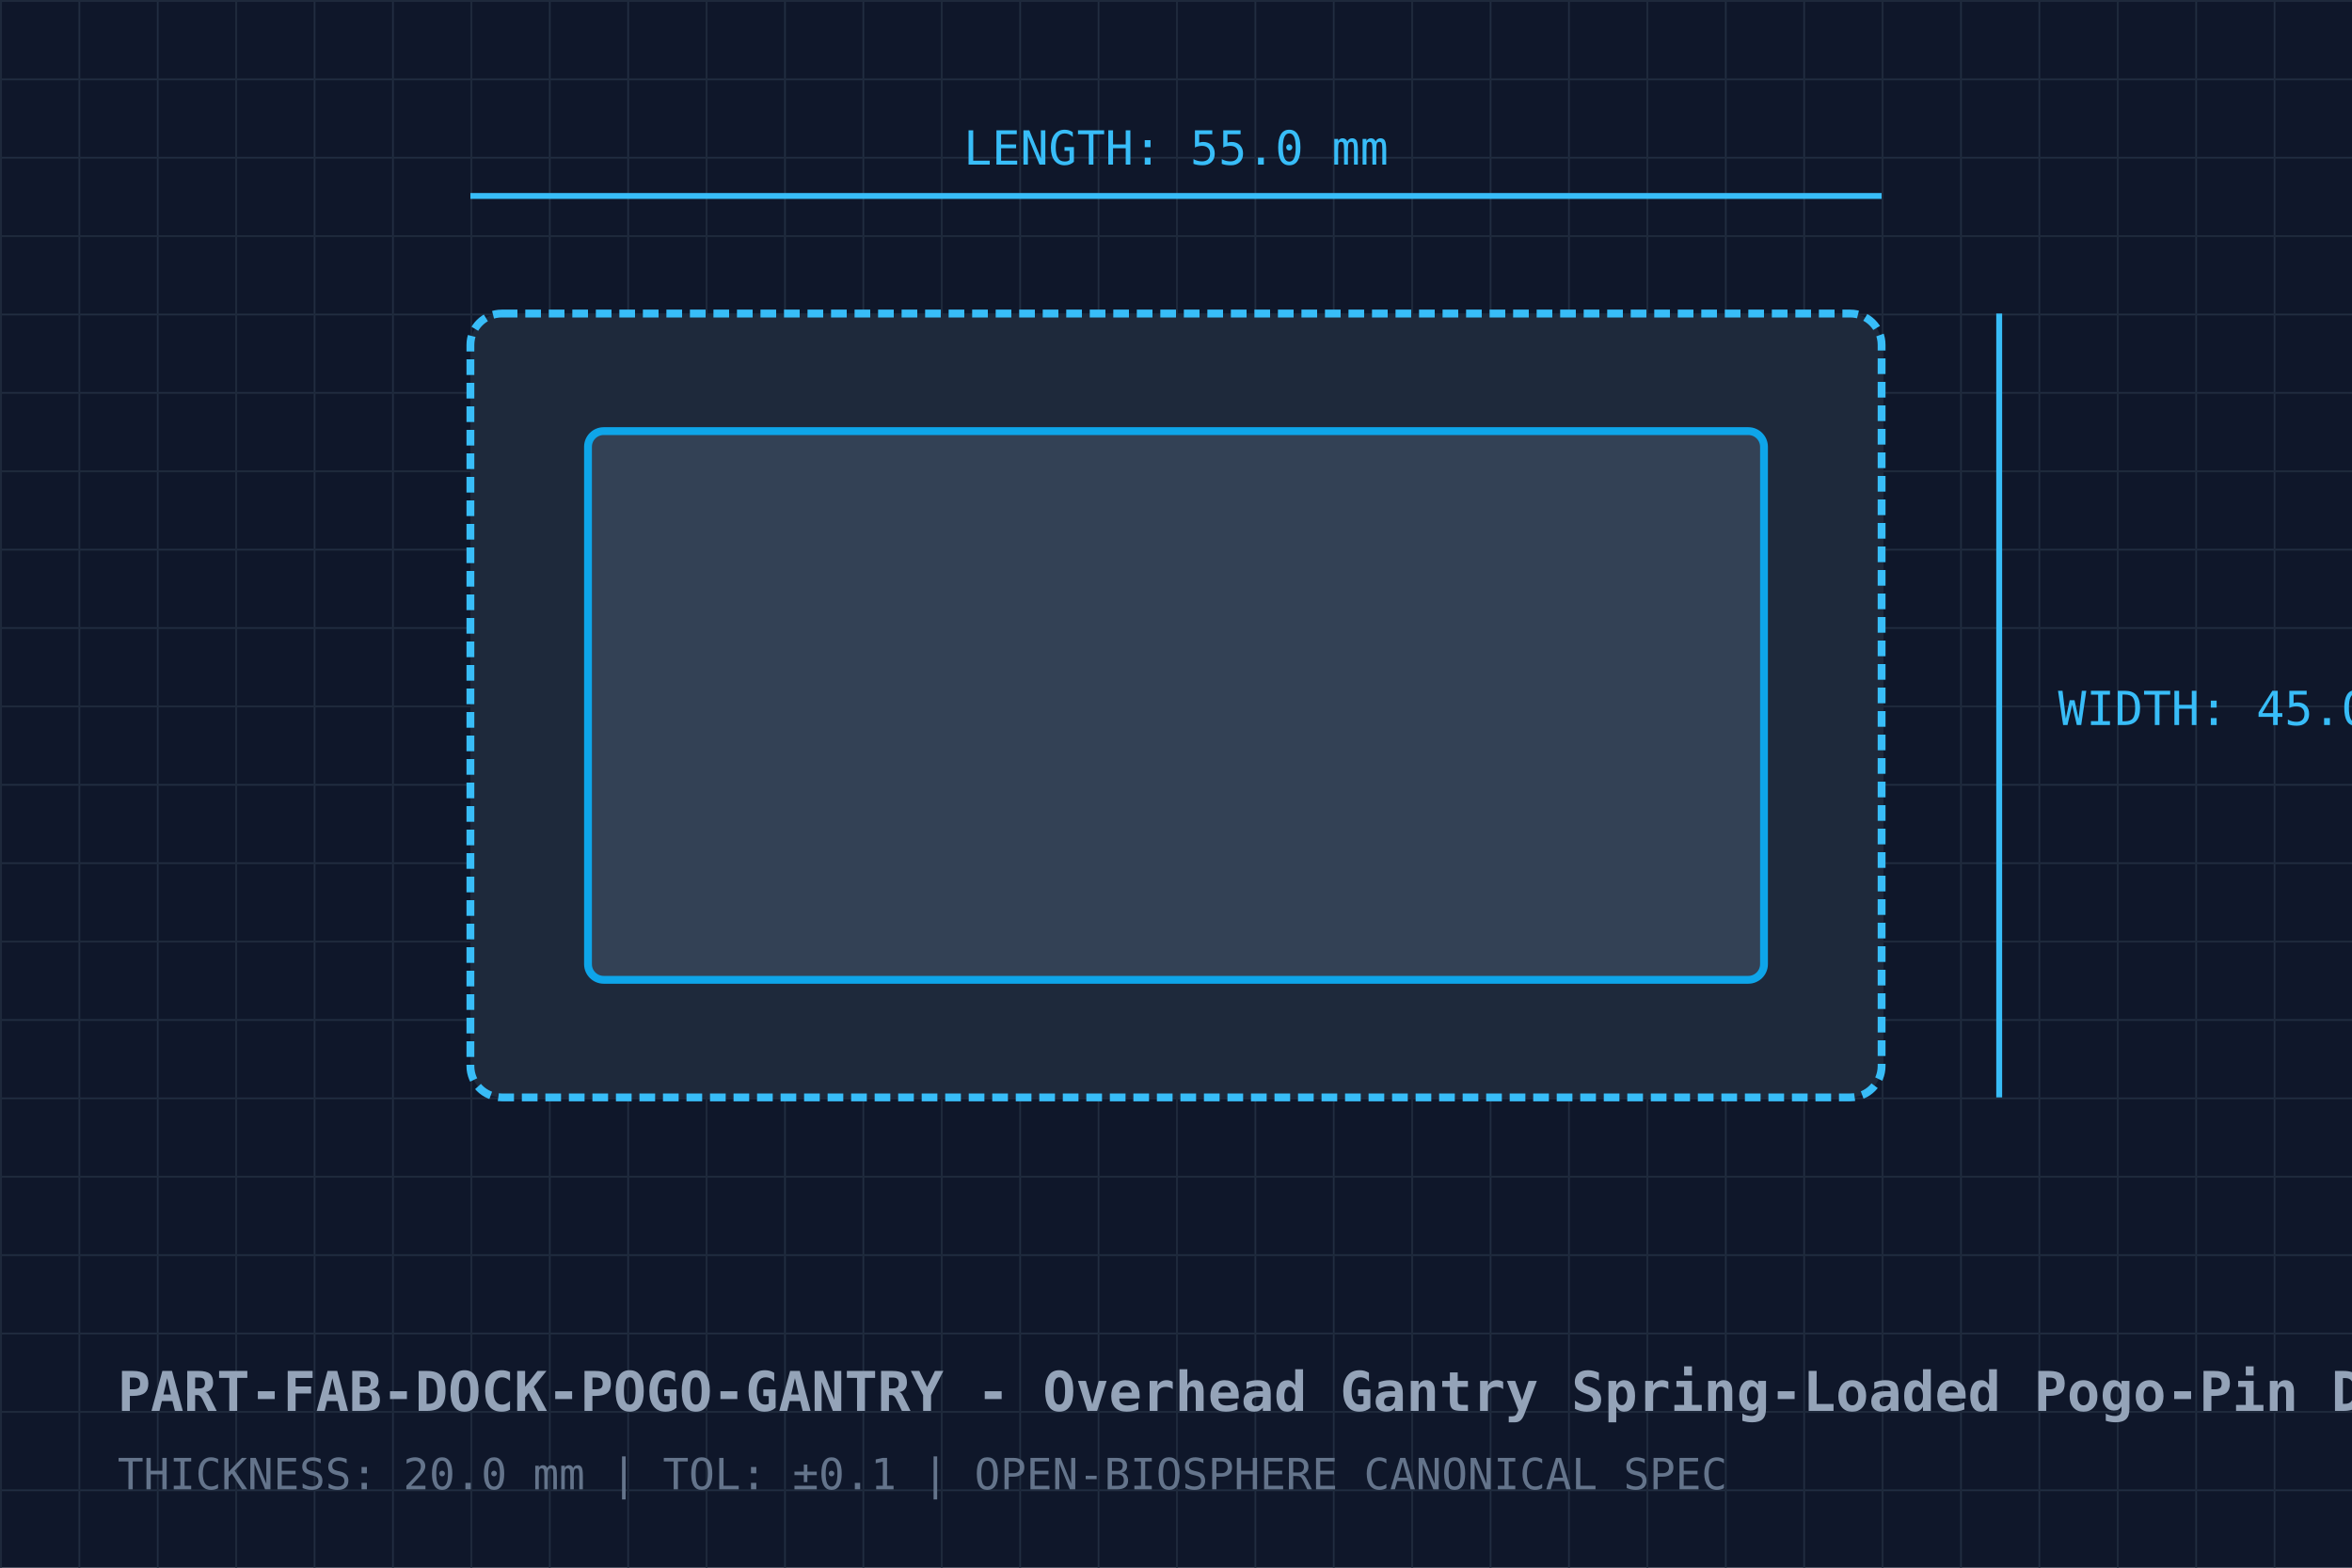
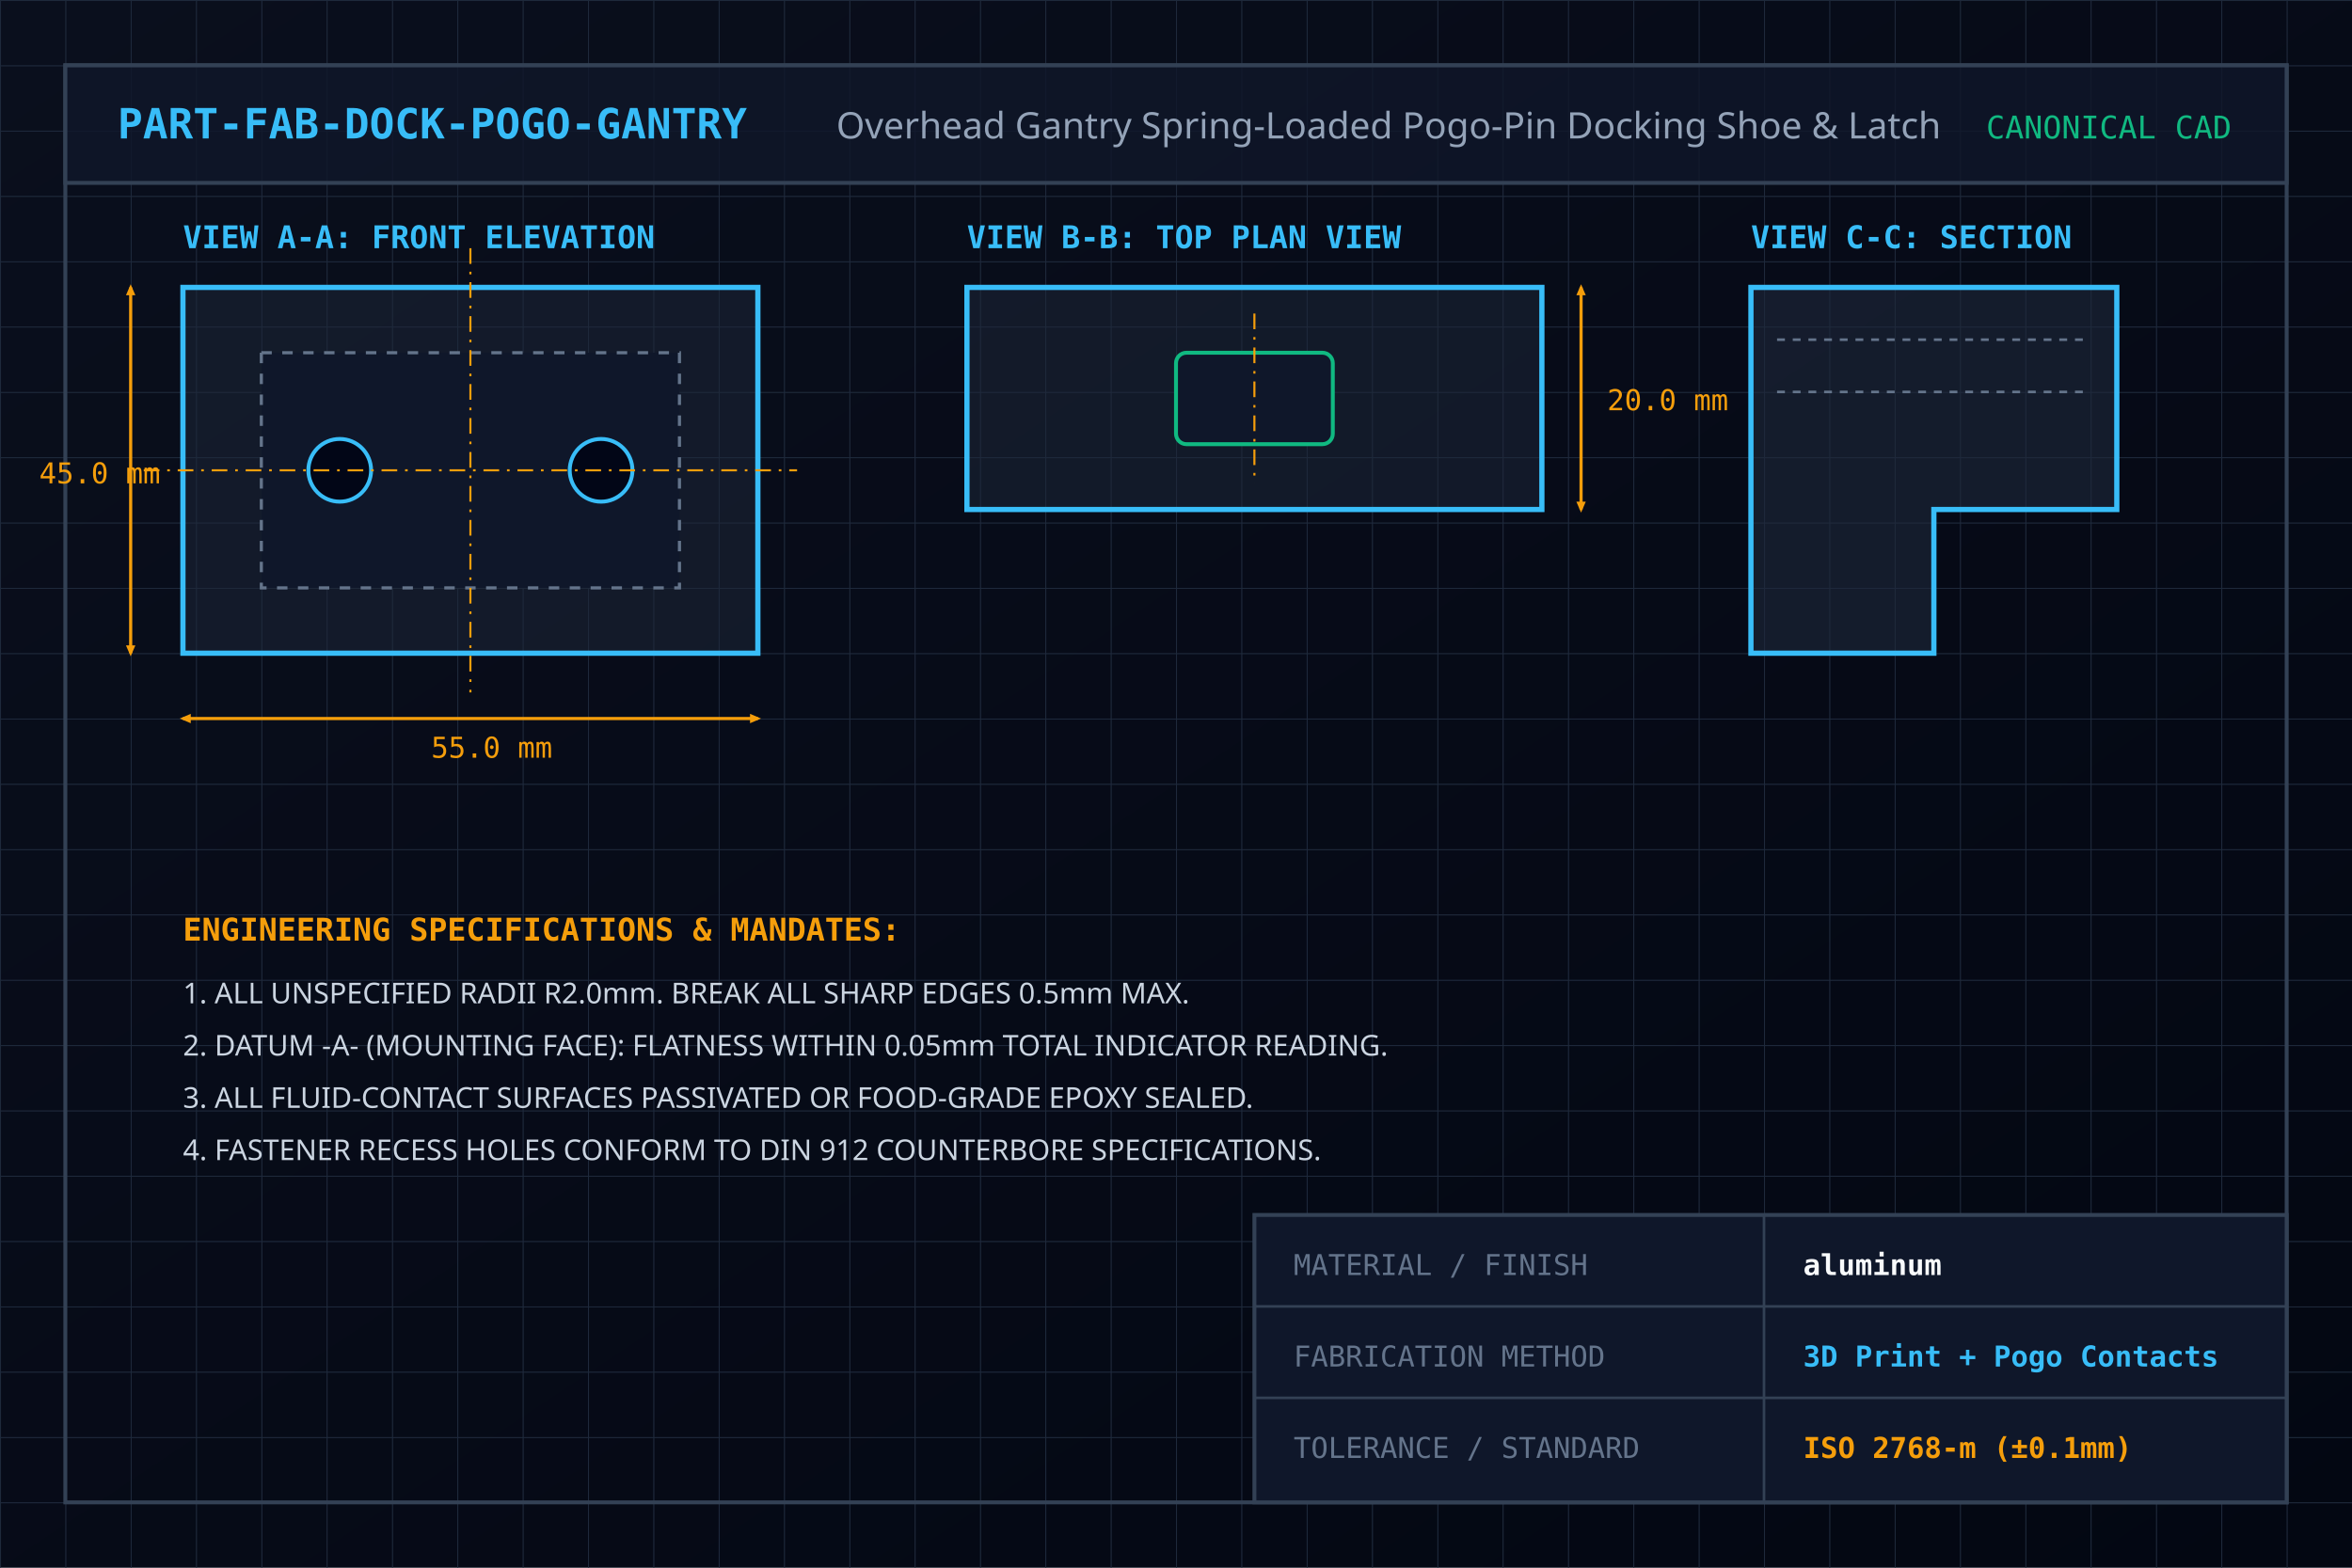
- <svg xmlns="http://www.w3.org/2000/svg" viewBox="0 0 600 400" width="100%" height="100%">
-   <rect width="600" height="400" fill="#0f172a" />
+ <svg xmlns="http://www.w3.org/2000/svg" viewBox="0 0 900 600" width="100%" height="100%">
  <defs>
-     <pattern id="grid-PART-FAB-DOCK-POGO-GANTRY" width="20" height="20" patternUnits="userSpaceOnUse">
-       <path d="M 20 0 L 0 0 0 20" fill="none" stroke="#1e293b" stroke-width="1" />
+     <linearGradient id="bg" x1="0%" y1="0%" x2="100%" y2="100%">
+       <stop offset="0%" stop-color="#0a0f1d" />
+       <stop offset="100%" stop-color="#030712" />
+     </linearGradient>
+     <pattern id="grid" width="25" height="25" patternUnits="userSpaceOnUse">
+       <path d="M 25 0 L 0 0 0 25" fill="none" stroke="#1e293b" stroke-width="0.75" />
    </pattern>
+     <marker id="arrow" viewBox="0 0 10 10" refX="5" refY="5" markerWidth="6" markerHeight="6" orient="auto-start-reverse">
+       <path d="M 0 1.5 L 8 5 L 0 8.5 z" fill="#38bdf8" />
+     </marker>
+     <marker id="dim-arrow" viewBox="0 0 10 10" refX="5" refY="5" markerWidth="5" markerHeight="5" orient="auto-start-reverse">
+       <path d="M 0 2 L 7 5 L 0 8 z" fill="#f59e0b" />
+     </marker>
  </defs>
-   <rect width="600" height="400" fill="url(#grid-PART-FAB-DOCK-POGO-GANTRY)" />
-   <rect x="120" y="80" width="360" height="200" rx="8" fill="#1e293b" stroke="#38bdf8" stroke-width="2" stroke-dasharray="4,2" />
-   <rect x="150" y="110" width="300" height="140" rx="4" fill="#334155" stroke="#0ea5e9" stroke-width="2" />
-   <line x1="120" y1="50" x2="480" y2="50" stroke="#38bdf8" stroke-width="1.5" marker-start="url(#arrow)" marker-end="url(#arrow)" />
-   <text x="300" y="42" fill="#38bdf8" font-family="monospace" font-size="12" text-anchor="middle">LENGTH: 55.0 mm</text>
-   <line x1="510" y1="80" x2="510" y2="280" stroke="#38bdf8" stroke-width="1.5" />
-   <text x="525" y="185" fill="#38bdf8" font-family="monospace" font-size="12">WIDTH: 45.0 mm</text>
-   <text x="30" y="360" fill="#94a3b8" font-family="monospace" font-size="14" font-weight="bold">PART-FAB-DOCK-POGO-GANTRY - Overhead Gantry Spring-Loaded Pogo-Pin Docking Shoe &amp; Latch</text>
-   <text x="30" y="380" fill="#64748b" font-family="monospace" font-size="11">THICKNESS: 20.0 mm | TOL: ±0.1 | OPEN-BIOSPHERE CANONICAL SPEC</text>
+   <rect width="100%" height="100%" fill="url(#bg)" />
+   <rect width="100%" height="100%" fill="url(#grid)" />
+   <rect x="25" y="25" width="850" height="550" fill="none" stroke="#334155" stroke-width="1.5" />
+   <rect x="25" y="25" width="850" height="45" fill="#0f172a" fill-opacity="0.8" stroke="#334155" stroke-width="1.5" />
+   <text x="45" y="53" font-family="monospace" font-size="16" font-weight="bold" fill="#38bdf8">PART-FAB-DOCK-POGO-GANTRY</text>
+   <text x="320" y="53" font-family="sans-serif" font-size="14" font-weight="500" fill="#94a3b8">Overhead Gantry Spring-Loaded Pogo-Pin Docking Shoe &amp; Latch</text>
+   <text x="760" y="53" font-family="monospace" font-size="12" fill="#10b981">CANONICAL CAD</text>
+   <rect x="480" y="465" width="395" height="110" fill="#0f172a" stroke="#334155" stroke-width="1.5" />
+   <line x1="480" y1="500" x2="875" y2="500" stroke="#334155" stroke-width="1" />
+   <line x1="480" y1="535" x2="875" y2="535" stroke="#334155" stroke-width="1" />
+   <line x1="675" y1="465" x2="675" y2="575" stroke="#334155" stroke-width="1" />
+   <text x="495" y="488" font-family="monospace" font-size="11" fill="#64748b">MATERIAL / FINISH</text>
+   <text x="690" y="488" font-family="monospace" font-size="11" font-weight="bold" fill="#f8fafc">aluminum</text>
+   <text x="495" y="523" font-family="monospace" font-size="11" fill="#64748b">FABRICATION METHOD</text>
+   <text x="690" y="523" font-family="monospace" font-size="11" font-weight="bold" fill="#38bdf8">3D Print + Pogo Contacts</text>
+   <text x="495" y="558" font-family="monospace" font-size="11" fill="#64748b">TOLERANCE / STANDARD</text>
+   <text x="690" y="558" font-family="monospace" font-size="11" font-weight="bold" fill="#f59e0b">ISO 2768-m (±0.1mm)</text>
+   <g transform="translate(70, 110)">
+     <text x="0" y="-15" font-family="monospace" font-size="12" font-weight="bold" fill="#38bdf8">VIEW A-A: FRONT ELEVATION</text>
+     <rect x="0" y="0" width="220" height="140" fill="#1e293b" fill-opacity="0.5" stroke="#38bdf8" stroke-width="2" />
+     <rect x="30" y="25" width="160" height="90" fill="#0f172a" stroke="#64748b" stroke-dasharray="4,4" stroke-width="1.2" />
+     <circle cx="60" cy="70" r="12" fill="#020617" stroke="#38bdf8" stroke-width="1.5" />
+     <circle cx="160" cy="70" r="12" fill="#020617" stroke="#38bdf8" stroke-width="1.5" />
+     <line x1="-15" y1="70" x2="235" y2="70" stroke="#f59e0b" stroke-width="0.8" stroke-dasharray="6,3,1,3" />
+     <line x1="110" y1="-15" x2="110" y2="155" stroke="#f59e0b" stroke-width="0.8" stroke-dasharray="6,3,1,3" />
+     <line x1="0" y1="165" x2="220" y2="165" stroke="#f59e0b" stroke-width="1.2" marker-start="url(#dim-arrow)" marker-end="url(#dim-arrow)" />
+     <text x="95" y="180" font-family="monospace" font-size="11" fill="#f59e0b">55.0 mm</text>
+     <line x1="-20" y1="0" x2="-20" y2="140" stroke="#f59e0b" stroke-width="1.2" marker-start="url(#dim-arrow)" marker-end="url(#dim-arrow)" />
+     <text x="-55" y="75" font-family="monospace" font-size="11" fill="#f59e0b">45.0 mm</text>
+   </g>
+   <g transform="translate(370, 110)">
+     <text x="0" y="-15" font-family="monospace" font-size="12" font-weight="bold" fill="#38bdf8">VIEW B-B: TOP PLAN VIEW</text>
+     <rect x="0" y="0" width="220" height="85" fill="#1e293b" fill-opacity="0.5" stroke="#38bdf8" stroke-width="2" />
+     <rect x="80" y="25" width="60" height="35" rx="4" fill="#0f172a" stroke="#10b981" stroke-width="1.5" />
+     <line x1="110" y1="10" x2="110" y2="75" stroke="#f59e0b" stroke-width="0.8" stroke-dasharray="6,3,1,3" />
+     <line x1="235" y1="0" x2="235" y2="85" stroke="#f59e0b" stroke-width="1.2" marker-start="url(#dim-arrow)" marker-end="url(#dim-arrow)" />
+     <text x="245" y="47" font-family="monospace" font-size="11" fill="#f59e0b">20.0 mm</text>
+   </g>
+   <g transform="translate(670, 110)">
+     <text x="0" y="-15" font-family="monospace" font-size="12" font-weight="bold" fill="#38bdf8">VIEW C-C: SECTION</text>
+     <path d="M 0 0 L 140 0 L 140 85 L 70 85 L 70 140 L 0 140 Z" fill="#1e293b" fill-opacity="0.6" stroke="#38bdf8" stroke-width="2" />
+     <line x1="10" y1="20" x2="130" y2="20" stroke="#64748b" stroke-dasharray="3,3" stroke-width="1" />
+     <line x1="10" y1="40" x2="130" y2="40" stroke="#64748b" stroke-dasharray="3,3" stroke-width="1" />
+   </g>
+   <g transform="translate(70, 360)">
+     <text x="0" y="0" font-family="monospace" font-size="12" font-weight="bold" fill="#f59e0b">ENGINEERING SPECIFICATIONS &amp; MANDATES:</text>
+     <text x="0" y="24" font-family="sans-serif" font-size="11" fill="#cbd5e1">1. ALL UNSPECIFIED RADII R2.0mm. BREAK ALL SHARP EDGES 0.5mm MAX.</text>
+     <text x="0" y="44" font-family="sans-serif" font-size="11" fill="#cbd5e1">2. DATUM -A- (MOUNTING FACE): FLATNESS WITHIN 0.05mm TOTAL INDICATOR READING.</text>
+     <text x="0" y="64" font-family="sans-serif" font-size="11" fill="#cbd5e1">3. ALL FLUID-CONTACT SURFACES PASSIVATED OR FOOD-GRADE EPOXY SEALED.</text>
+     <text x="0" y="84" font-family="sans-serif" font-size="11" fill="#cbd5e1">4. FASTENER RECESS HOLES CONFORM TO DIN 912 COUNTERBORE SPECIFICATIONS.</text>
+   </g>
</svg>
